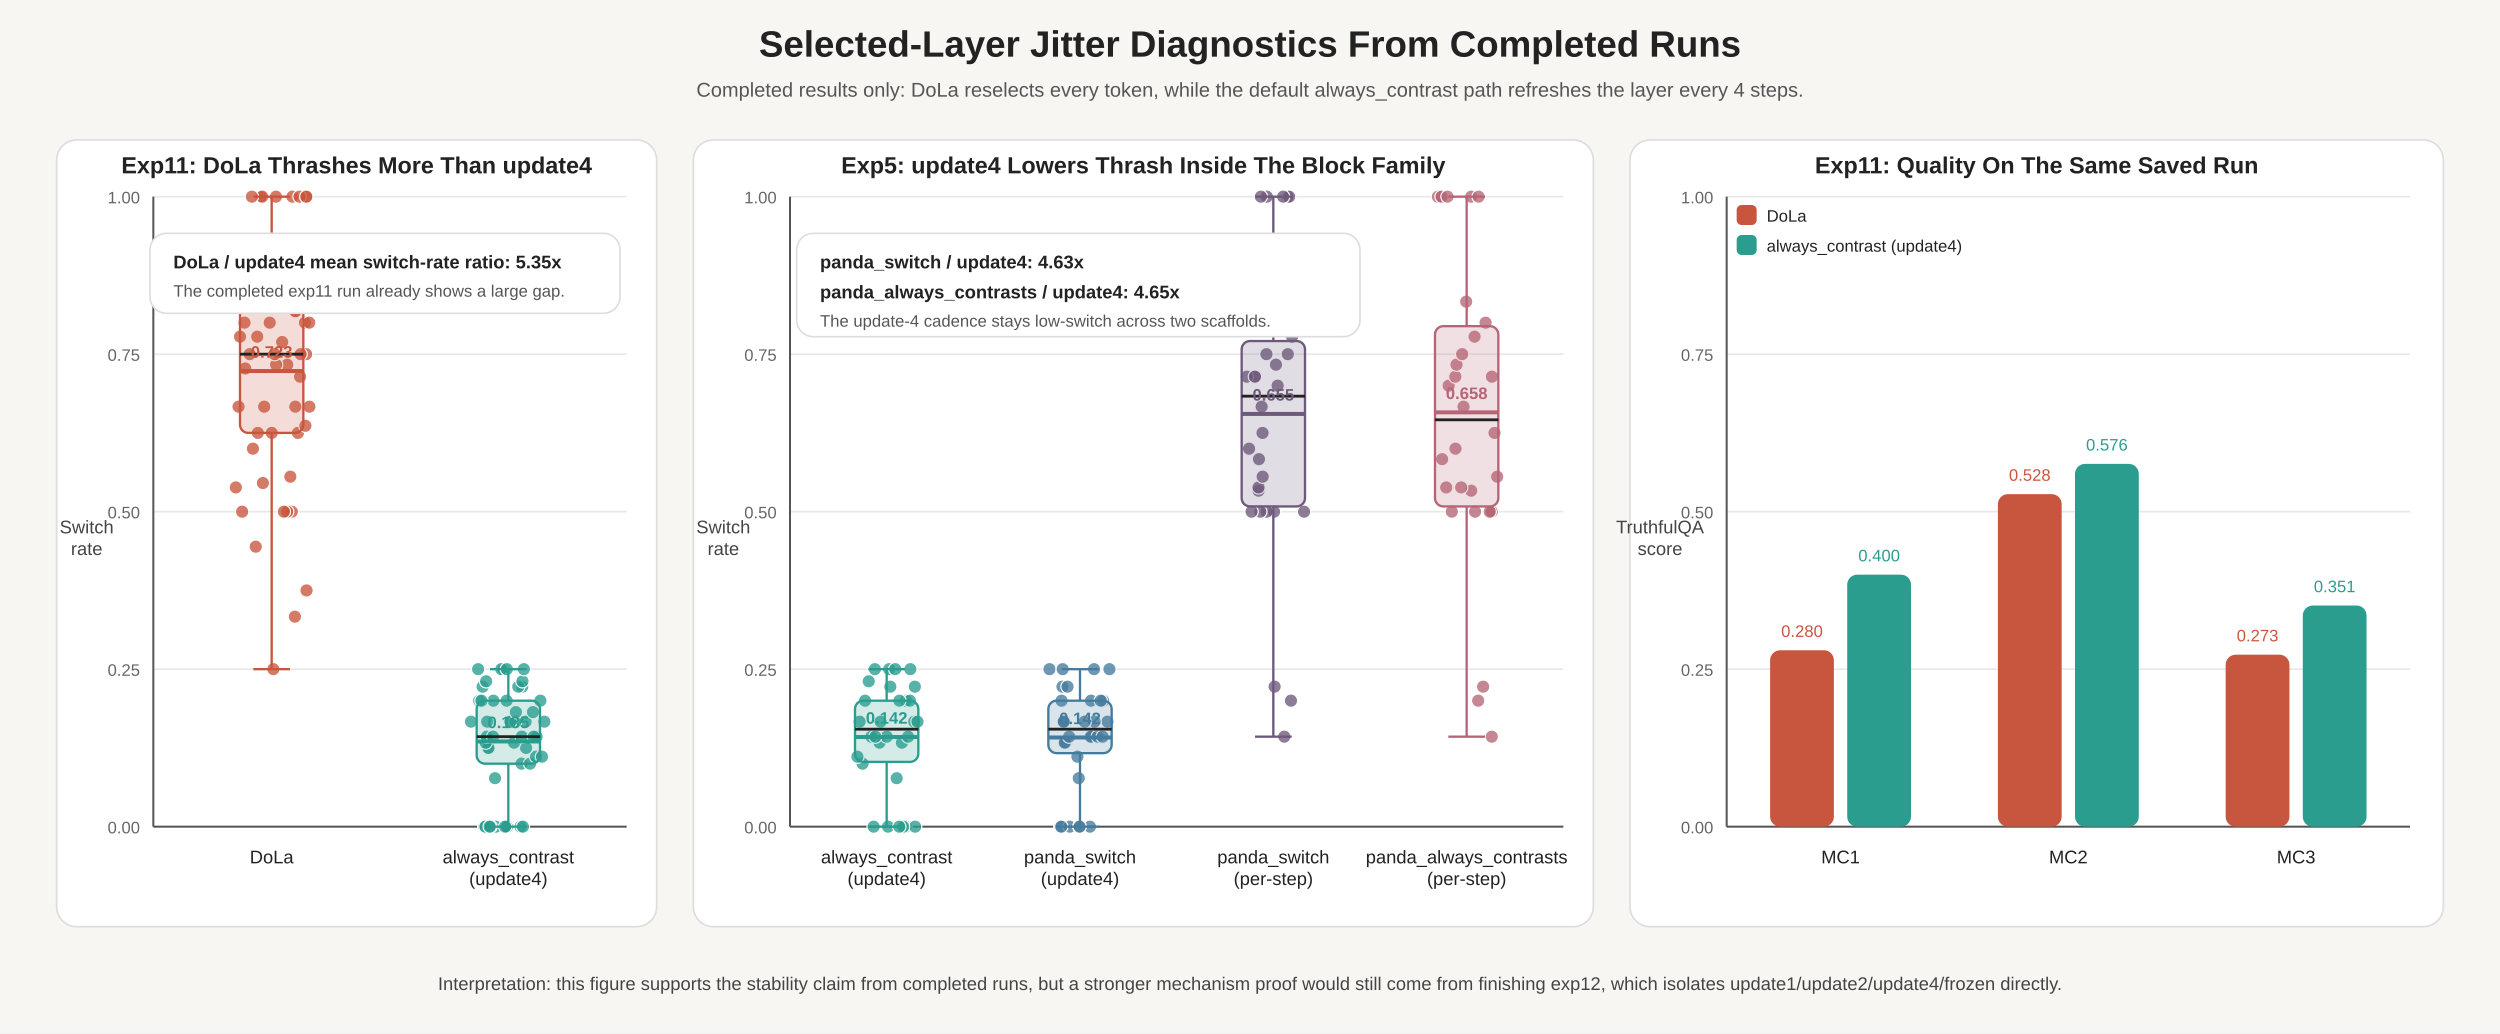
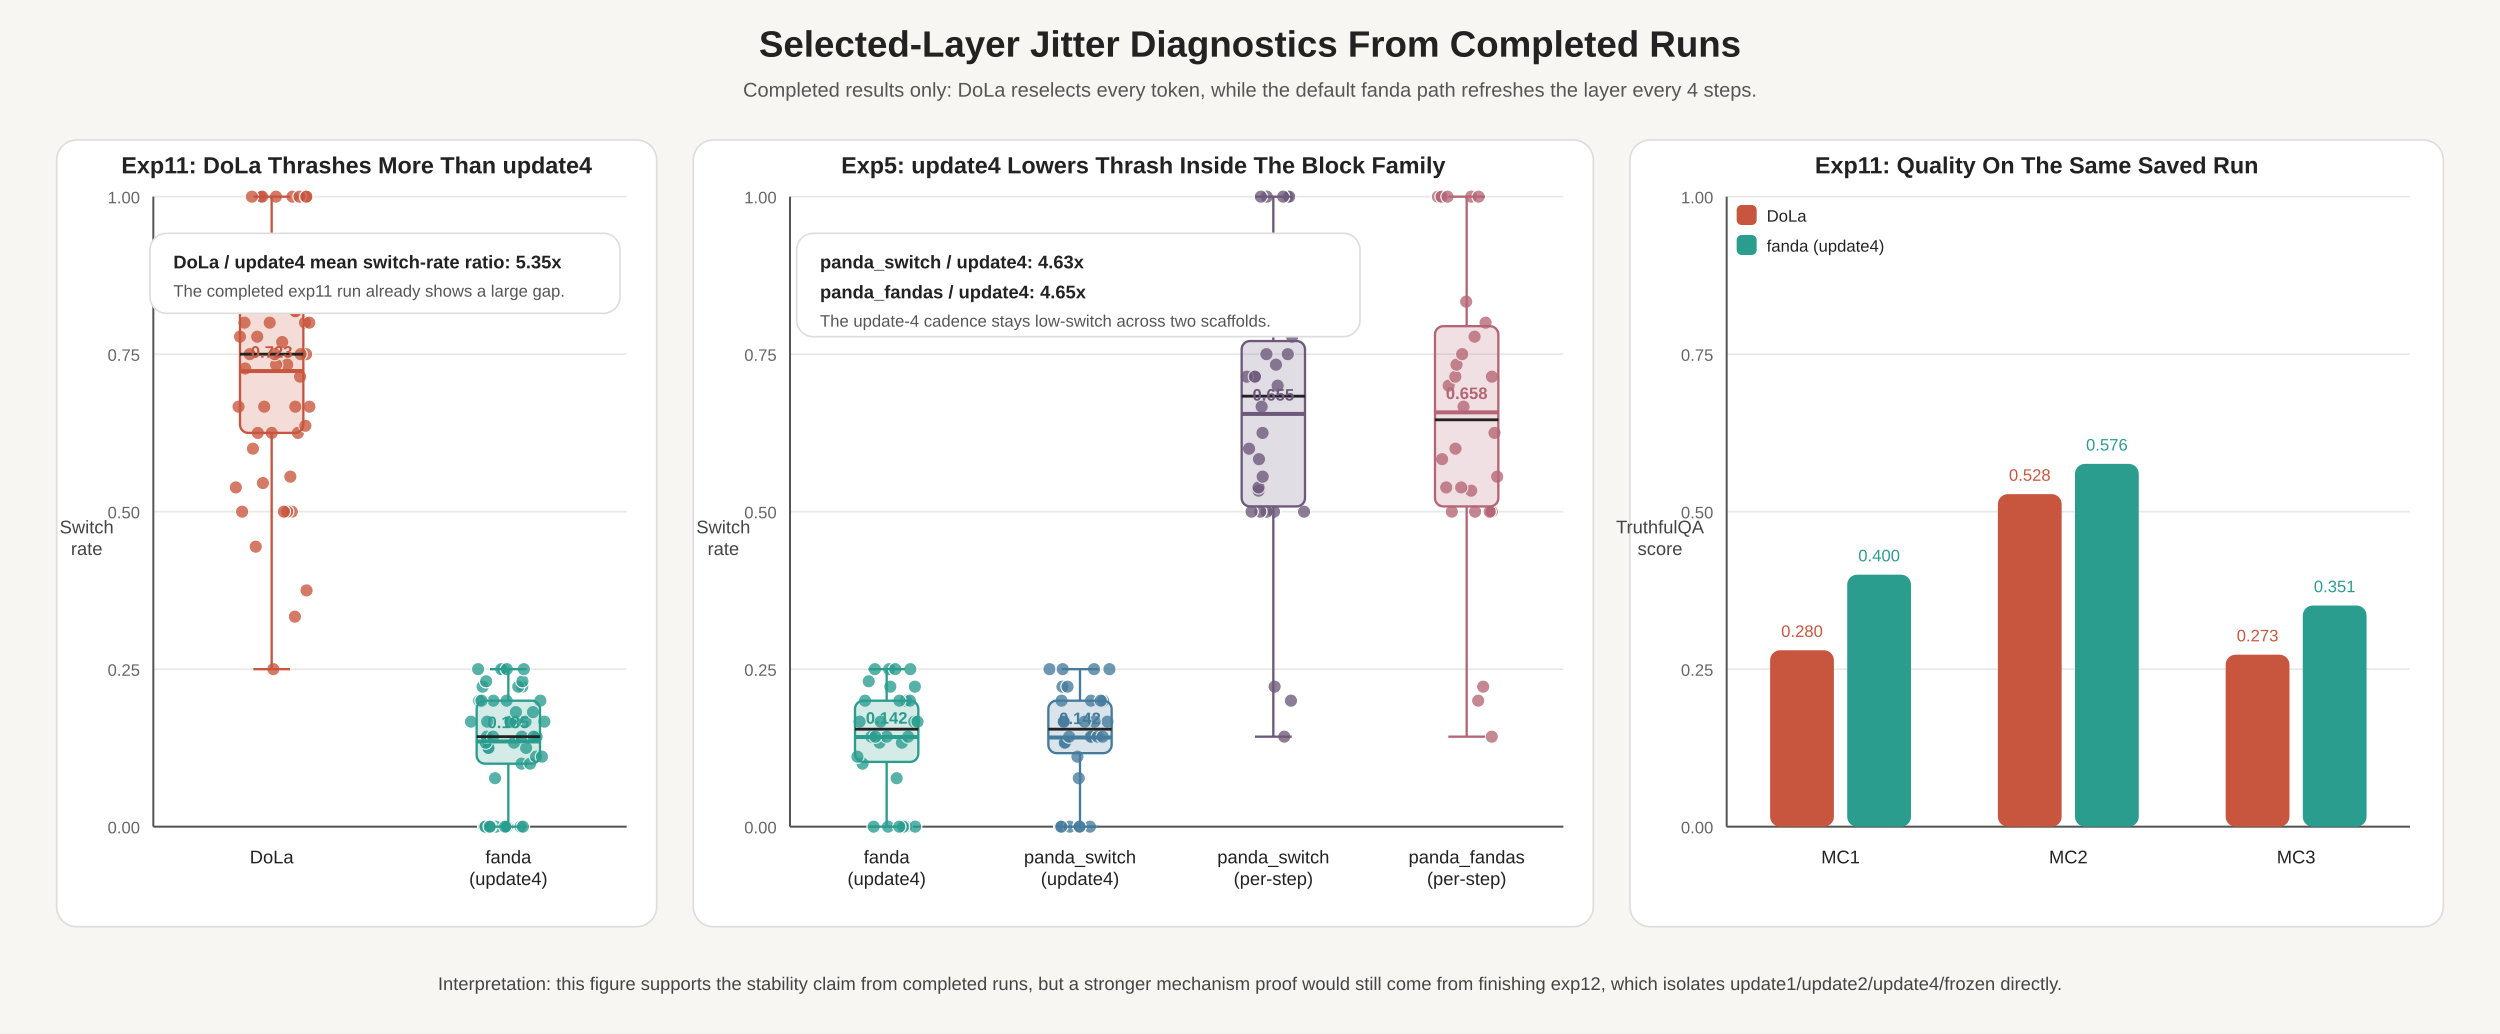
<svg xmlns="http://www.w3.org/2000/svg" width="1500" height="620" viewBox="0 0 1500 620">
  <rect x="0.00" y="0.00" width="1500.00" height="620.00" fill="#f7f6f3" fill-opacity="1.000" stroke="none" stroke-width="1.00" rx="0.00" />
  <text x="750.00" y="34.00" font-size="22" fill="#222222" font-family="Arial, Helvetica, sans-serif" text-anchor="middle" font-weight="bold">Selected-Layer Jitter Diagnostics From Completed Runs</text>
-   <text x="750.00" y="58.00" font-size="12" fill="#555555" font-family="Arial, Helvetica, sans-serif" text-anchor="middle" font-weight="normal">Completed results only: DoLa reselects every token, while the default always_contrast path refreshes the layer every 4 steps.</text>
+   <text x="750.00" y="58.00" font-size="12" fill="#555555" font-family="Arial, Helvetica, sans-serif" text-anchor="middle" font-weight="normal">Completed results only: DoLa reselects every token, while the default fanda path refreshes the layer every 4 steps.</text>
  <rect x="34.00" y="84.00" width="360.00" height="472.00" fill="#ffffff" fill-opacity="1.000" stroke="#dddddd" stroke-width="1.00" rx="12.00" />
  <text x="214.00" y="104.00" font-size="14" fill="#222222" font-family="Arial, Helvetica, sans-serif" text-anchor="middle" font-weight="bold">Exp11: DoLa Thrashes More Than update4</text>
  <line x1="92.00" y1="496.00" x2="376.00" y2="496.00" stroke="#e8e8e8" stroke-width="1.00" />
  <text x="84.00" y="500.00" font-size="10" fill="#666666" font-family="Arial, Helvetica, sans-serif" text-anchor="end" font-weight="normal">0.00</text>
  <line x1="92.00" y1="401.50" x2="376.00" y2="401.50" stroke="#e8e8e8" stroke-width="1.00" />
  <text x="84.00" y="405.50" font-size="10" fill="#666666" font-family="Arial, Helvetica, sans-serif" text-anchor="end" font-weight="normal">0.25</text>
  <line x1="92.00" y1="307.00" x2="376.00" y2="307.00" stroke="#e8e8e8" stroke-width="1.00" />
  <text x="84.00" y="311.00" font-size="10" fill="#666666" font-family="Arial, Helvetica, sans-serif" text-anchor="end" font-weight="normal">0.50</text>
  <line x1="92.00" y1="212.50" x2="376.00" y2="212.50" stroke="#e8e8e8" stroke-width="1.00" />
  <text x="84.00" y="216.50" font-size="10" fill="#666666" font-family="Arial, Helvetica, sans-serif" text-anchor="end" font-weight="normal">0.75</text>
  <line x1="92.00" y1="118.00" x2="376.00" y2="118.00" stroke="#e8e8e8" stroke-width="1.00" />
  <text x="84.00" y="122.00" font-size="10" fill="#666666" font-family="Arial, Helvetica, sans-serif" text-anchor="end" font-weight="normal">1.00</text>
  <line x1="92.00" y1="118.00" x2="92.00" y2="496.00" stroke="#555555" stroke-width="1.20" />
  <line x1="92.00" y1="496.00" x2="376.00" y2="496.00" stroke="#555555" stroke-width="1.20" />
  <text x="52.00" y="320.00" font-size="11" fill="#444444" font-family="Arial, Helvetica, sans-serif" text-anchor="middle" font-weight="normal">Switch</text>
  <text x="52.00" y="333.00" font-size="11" fill="#444444" font-family="Arial, Helvetica, sans-serif" text-anchor="middle" font-weight="normal">rate</text>
  <circle cx="164.00" cy="401.50" r="4.00" fill="#c8553d" fill-opacity="0.780" stroke="white" stroke-width="0.70" />
  <circle cx="176.94" cy="370.00" r="4.00" fill="#c8553d" fill-opacity="0.780" stroke="white" stroke-width="0.70" />
  <circle cx="183.92" cy="354.25" r="4.00" fill="#c8553d" fill-opacity="0.780" stroke="white" stroke-width="0.70" />
  <circle cx="153.44" cy="328.00" r="4.00" fill="#c8553d" fill-opacity="0.780" stroke="white" stroke-width="0.70" />
  <circle cx="175.09" cy="307.00" r="4.00" fill="#c8553d" fill-opacity="0.780" stroke="white" stroke-width="0.70" />
  <circle cx="172.28" cy="307.00" r="4.00" fill="#c8553d" fill-opacity="0.780" stroke="white" stroke-width="0.70" />
  <circle cx="170.33" cy="307.00" r="4.00" fill="#c8553d" fill-opacity="0.780" stroke="white" stroke-width="0.70" />
  <circle cx="145.29" cy="307.00" r="4.00" fill="#c8553d" fill-opacity="0.780" stroke="white" stroke-width="0.70" />
  <circle cx="141.50" cy="292.46" r="4.00" fill="#c8553d" fill-opacity="0.780" stroke="white" stroke-width="0.70" />
  <circle cx="157.74" cy="289.82" r="4.00" fill="#c8553d" fill-opacity="0.780" stroke="white" stroke-width="0.70" />
  <circle cx="174.20" cy="286.00" r="4.00" fill="#c8553d" fill-opacity="0.780" stroke="white" stroke-width="0.70" />
  <circle cx="151.75" cy="269.20" r="4.00" fill="#c8553d" fill-opacity="0.780" stroke="white" stroke-width="0.70" />
  <circle cx="163.07" cy="259.75" r="4.00" fill="#c8553d" fill-opacity="0.780" stroke="white" stroke-width="0.70" />
  <circle cx="154.70" cy="259.75" r="4.00" fill="#c8553d" fill-opacity="0.780" stroke="white" stroke-width="0.70" />
  <circle cx="178.74" cy="259.75" r="4.00" fill="#c8553d" fill-opacity="0.780" stroke="white" stroke-width="0.70" />
  <circle cx="183.23" cy="255.45" r="4.00" fill="#c8553d" fill-opacity="0.780" stroke="white" stroke-width="0.70" />
  <circle cx="158.53" cy="244.00" r="4.00" fill="#c8553d" fill-opacity="0.780" stroke="white" stroke-width="0.70" />
  <circle cx="185.65" cy="244.00" r="4.00" fill="#c8553d" fill-opacity="0.780" stroke="white" stroke-width="0.70" />
  <circle cx="143.11" cy="244.00" r="4.00" fill="#c8553d" fill-opacity="0.780" stroke="white" stroke-width="0.70" />
  <circle cx="177.20" cy="244.00" r="4.00" fill="#c8553d" fill-opacity="0.780" stroke="white" stroke-width="0.70" />
  <circle cx="180.05" cy="226.00" r="4.00" fill="#c8553d" fill-opacity="0.780" stroke="white" stroke-width="0.70" />
  <circle cx="147.14" cy="221.09" r="4.00" fill="#c8553d" fill-opacity="0.780" stroke="white" stroke-width="0.70" />
  <circle cx="172.34" cy="218.80" r="4.00" fill="#c8553d" fill-opacity="0.780" stroke="white" stroke-width="0.70" />
  <circle cx="165.68" cy="218.80" r="4.00" fill="#c8553d" fill-opacity="0.780" stroke="white" stroke-width="0.70" />
  <circle cx="183.68" cy="212.50" r="4.00" fill="#c8553d" fill-opacity="0.780" stroke="white" stroke-width="0.70" />
  <circle cx="149.82" cy="212.50" r="4.00" fill="#c8553d" fill-opacity="0.780" stroke="white" stroke-width="0.70" />
  <circle cx="164.82" cy="212.50" r="4.00" fill="#c8553d" fill-opacity="0.780" stroke="white" stroke-width="0.70" />
  <circle cx="180.38" cy="212.50" r="4.00" fill="#c8553d" fill-opacity="0.780" stroke="white" stroke-width="0.70" />
  <circle cx="169.31" cy="205.23" r="4.00" fill="#c8553d" fill-opacity="0.780" stroke="white" stroke-width="0.70" />
  <circle cx="154.33" cy="202.00" r="4.00" fill="#c8553d" fill-opacity="0.780" stroke="white" stroke-width="0.70" />
  <circle cx="144.00" cy="202.00" r="4.00" fill="#c8553d" fill-opacity="0.780" stroke="white" stroke-width="0.70" />
  <circle cx="182.98" cy="193.60" r="4.00" fill="#c8553d" fill-opacity="0.780" stroke="white" stroke-width="0.70" />
  <circle cx="161.82" cy="193.60" r="4.00" fill="#c8553d" fill-opacity="0.780" stroke="white" stroke-width="0.70" />
  <circle cx="185.55" cy="193.60" r="4.00" fill="#c8553d" fill-opacity="0.780" stroke="white" stroke-width="0.70" />
  <circle cx="146.71" cy="193.60" r="4.00" fill="#c8553d" fill-opacity="0.780" stroke="white" stroke-width="0.70" />
  <circle cx="177.19" cy="186.73" r="4.00" fill="#c8553d" fill-opacity="0.780" stroke="white" stroke-width="0.70" />
  <circle cx="177.24" cy="186.73" r="4.00" fill="#c8553d" fill-opacity="0.780" stroke="white" stroke-width="0.70" />
  <circle cx="182.08" cy="181.00" r="4.00" fill="#c8553d" fill-opacity="0.780" stroke="white" stroke-width="0.70" />
  <circle cx="141.09" cy="181.00" r="4.00" fill="#c8553d" fill-opacity="0.780" stroke="white" stroke-width="0.70" />
  <circle cx="157.19" cy="172.00" r="4.00" fill="#c8553d" fill-opacity="0.780" stroke="white" stroke-width="0.70" />
  <circle cx="142.63" cy="172.00" r="4.00" fill="#c8553d" fill-opacity="0.780" stroke="white" stroke-width="0.70" />
  <circle cx="174.45" cy="160.00" r="4.00" fill="#c8553d" fill-opacity="0.780" stroke="white" stroke-width="0.70" />
  <circle cx="156.39" cy="118.00" r="4.00" fill="#c8553d" fill-opacity="0.780" stroke="white" stroke-width="0.70" />
  <circle cx="183.88" cy="118.00" r="4.00" fill="#c8553d" fill-opacity="0.780" stroke="white" stroke-width="0.70" />
  <circle cx="157.31" cy="118.00" r="4.00" fill="#c8553d" fill-opacity="0.780" stroke="white" stroke-width="0.70" />
  <circle cx="175.47" cy="118.00" r="4.00" fill="#c8553d" fill-opacity="0.780" stroke="white" stroke-width="0.70" />
  <circle cx="179.71" cy="118.00" r="4.00" fill="#c8553d" fill-opacity="0.780" stroke="white" stroke-width="0.70" />
  <circle cx="151.14" cy="118.00" r="4.00" fill="#c8553d" fill-opacity="0.780" stroke="white" stroke-width="0.70" />
  <circle cx="165.58" cy="118.00" r="4.00" fill="#c8553d" fill-opacity="0.780" stroke="white" stroke-width="0.70" />
  <circle cx="183.78" cy="118.00" r="4.00" fill="#c8553d" fill-opacity="0.780" stroke="white" stroke-width="0.70" />
  <line x1="163.00" y1="118.00" x2="163.00" y2="182.43" stroke="#c8553d" stroke-width="1.40" />
  <line x1="163.00" y1="259.75" x2="163.00" y2="401.50" stroke="#c8553d" stroke-width="1.40" />
  <line x1="152.00" y1="118.00" x2="174.00" y2="118.00" stroke="#c8553d" stroke-width="1.40" />
  <line x1="152.00" y1="401.50" x2="174.00" y2="401.50" stroke="#c8553d" stroke-width="1.40" />
  <rect x="144.00" y="182.43" width="38.00" height="77.32" fill="#c8553d" fill-opacity="0.200" stroke="#c8553d" stroke-width="1.40" rx="5.00" />
  <line x1="144.00" y1="212.50" x2="182.00" y2="212.50" stroke="#222222" stroke-width="1.70" />
  <line x1="144.00" y1="222.63" x2="182.00" y2="222.63" stroke="#c8553d" stroke-width="2.40" />
  <text x="163.00" y="214.63" font-size="10" fill="#c8553d" font-family="Arial, Helvetica, sans-serif" text-anchor="middle" font-weight="bold">0.723</text>
  <text x="163.00" y="518.00" font-size="11" fill="#222222" font-family="Arial, Helvetica, sans-serif" text-anchor="middle" font-weight="normal">DoLa</text>
  <circle cx="290.52" cy="496.00" r="4.00" fill="#2a9d8f" fill-opacity="0.780" stroke="white" stroke-width="0.70" />
  <circle cx="312.34" cy="496.00" r="4.00" fill="#2a9d8f" fill-opacity="0.780" stroke="white" stroke-width="0.70" />
  <circle cx="297.48" cy="496.00" r="4.00" fill="#2a9d8f" fill-opacity="0.780" stroke="white" stroke-width="0.70" />
  <circle cx="291.27" cy="496.00" r="4.00" fill="#2a9d8f" fill-opacity="0.780" stroke="white" stroke-width="0.70" />
  <circle cx="304.52" cy="496.00" r="4.00" fill="#2a9d8f" fill-opacity="0.780" stroke="white" stroke-width="0.70" />
  <circle cx="304.73" cy="496.00" r="4.00" fill="#2a9d8f" fill-opacity="0.780" stroke="white" stroke-width="0.70" />
  <circle cx="304.08" cy="496.00" r="4.00" fill="#2a9d8f" fill-opacity="0.780" stroke="white" stroke-width="0.70" />
  <circle cx="303.11" cy="496.00" r="4.00" fill="#2a9d8f" fill-opacity="0.780" stroke="white" stroke-width="0.70" />
  <circle cx="294.30" cy="496.00" r="4.00" fill="#2a9d8f" fill-opacity="0.780" stroke="white" stroke-width="0.70" />
  <circle cx="293.81" cy="496.00" r="4.00" fill="#2a9d8f" fill-opacity="0.780" stroke="white" stroke-width="0.70" />
  <circle cx="313.72" cy="496.00" r="4.00" fill="#2a9d8f" fill-opacity="0.780" stroke="white" stroke-width="0.70" />
  <circle cx="297.02" cy="466.92" r="4.00" fill="#2a9d8f" fill-opacity="0.780" stroke="white" stroke-width="0.70" />
  <circle cx="312.94" cy="458.20" r="4.00" fill="#2a9d8f" fill-opacity="0.780" stroke="white" stroke-width="0.70" />
  <circle cx="318.05" cy="458.20" r="4.00" fill="#2a9d8f" fill-opacity="0.780" stroke="white" stroke-width="0.70" />
  <circle cx="321.63" cy="454.00" r="4.00" fill="#2a9d8f" fill-opacity="0.780" stroke="white" stroke-width="0.70" />
  <circle cx="325.18" cy="454.00" r="4.00" fill="#2a9d8f" fill-opacity="0.780" stroke="white" stroke-width="0.70" />
  <circle cx="292.94" cy="448.75" r="4.00" fill="#2a9d8f" fill-opacity="0.780" stroke="white" stroke-width="0.70" />
  <circle cx="293.07" cy="448.75" r="4.00" fill="#2a9d8f" fill-opacity="0.780" stroke="white" stroke-width="0.70" />
  <circle cx="315.67" cy="448.75" r="4.00" fill="#2a9d8f" fill-opacity="0.780" stroke="white" stroke-width="0.70" />
  <circle cx="308.43" cy="445.60" r="4.00" fill="#2a9d8f" fill-opacity="0.780" stroke="white" stroke-width="0.70" />
  <circle cx="291.45" cy="445.60" r="4.00" fill="#2a9d8f" fill-opacity="0.780" stroke="white" stroke-width="0.70" />
  <circle cx="313.07" cy="442.00" r="4.00" fill="#2a9d8f" fill-opacity="0.780" stroke="white" stroke-width="0.70" />
  <circle cx="321.96" cy="442.00" r="4.00" fill="#2a9d8f" fill-opacity="0.780" stroke="white" stroke-width="0.70" />
  <circle cx="320.26" cy="442.00" r="4.00" fill="#2a9d8f" fill-opacity="0.780" stroke="white" stroke-width="0.70" />
  <circle cx="292.10" cy="442.00" r="4.00" fill="#2a9d8f" fill-opacity="0.780" stroke="white" stroke-width="0.70" />
  <circle cx="295.86" cy="442.00" r="4.00" fill="#2a9d8f" fill-opacity="0.780" stroke="white" stroke-width="0.70" />
  <circle cx="282.58" cy="433.00" r="4.00" fill="#2a9d8f" fill-opacity="0.780" stroke="white" stroke-width="0.70" />
  <circle cx="326.61" cy="433.00" r="4.00" fill="#2a9d8f" fill-opacity="0.780" stroke="white" stroke-width="0.70" />
  <circle cx="292.30" cy="433.00" r="4.00" fill="#2a9d8f" fill-opacity="0.780" stroke="white" stroke-width="0.70" />
  <circle cx="315.32" cy="433.00" r="4.00" fill="#2a9d8f" fill-opacity="0.780" stroke="white" stroke-width="0.70" />
  <circle cx="306.72" cy="433.00" r="4.00" fill="#2a9d8f" fill-opacity="0.780" stroke="white" stroke-width="0.70" />
  <circle cx="309.25" cy="433.00" r="4.00" fill="#2a9d8f" fill-opacity="0.780" stroke="white" stroke-width="0.70" />
  <circle cx="306.21" cy="433.00" r="4.00" fill="#2a9d8f" fill-opacity="0.780" stroke="white" stroke-width="0.70" />
  <circle cx="319.79" cy="427.27" r="4.00" fill="#2a9d8f" fill-opacity="0.780" stroke="white" stroke-width="0.70" />
  <circle cx="309.54" cy="427.27" r="4.00" fill="#2a9d8f" fill-opacity="0.780" stroke="white" stroke-width="0.70" />
  <circle cx="296.06" cy="420.40" r="4.00" fill="#2a9d8f" fill-opacity="0.780" stroke="white" stroke-width="0.70" />
  <circle cx="287.50" cy="420.40" r="4.00" fill="#2a9d8f" fill-opacity="0.780" stroke="white" stroke-width="0.70" />
  <circle cx="303.97" cy="420.40" r="4.00" fill="#2a9d8f" fill-opacity="0.780" stroke="white" stroke-width="0.70" />
  <circle cx="324.22" cy="420.40" r="4.00" fill="#2a9d8f" fill-opacity="0.780" stroke="white" stroke-width="0.70" />
  <circle cx="288.88" cy="420.40" r="4.00" fill="#2a9d8f" fill-opacity="0.780" stroke="white" stroke-width="0.70" />
  <circle cx="313.36" cy="412.00" r="4.00" fill="#2a9d8f" fill-opacity="0.780" stroke="white" stroke-width="0.70" />
  <circle cx="310.96" cy="412.00" r="4.00" fill="#2a9d8f" fill-opacity="0.780" stroke="white" stroke-width="0.70" />
  <circle cx="289.56" cy="412.00" r="4.00" fill="#2a9d8f" fill-opacity="0.780" stroke="white" stroke-width="0.70" />
  <circle cx="291.68" cy="408.77" r="4.00" fill="#2a9d8f" fill-opacity="0.780" stroke="white" stroke-width="0.70" />
  <circle cx="313.46" cy="408.77" r="4.00" fill="#2a9d8f" fill-opacity="0.780" stroke="white" stroke-width="0.70" />
  <circle cx="302.14" cy="401.50" r="4.00" fill="#2a9d8f" fill-opacity="0.780" stroke="white" stroke-width="0.70" />
  <circle cx="300.77" cy="401.50" r="4.00" fill="#2a9d8f" fill-opacity="0.780" stroke="white" stroke-width="0.70" />
  <circle cx="304.11" cy="401.50" r="4.00" fill="#2a9d8f" fill-opacity="0.780" stroke="white" stroke-width="0.70" />
  <circle cx="286.88" cy="401.50" r="4.00" fill="#2a9d8f" fill-opacity="0.780" stroke="white" stroke-width="0.70" />
  <circle cx="314.30" cy="401.50" r="4.00" fill="#2a9d8f" fill-opacity="0.780" stroke="white" stroke-width="0.70" />
  <line x1="305.00" y1="401.50" x2="305.00" y2="420.40" stroke="#2a9d8f" stroke-width="1.40" />
  <line x1="305.00" y1="458.20" x2="305.00" y2="496.00" stroke="#2a9d8f" stroke-width="1.40" />
  <line x1="294.00" y1="401.50" x2="316.00" y2="401.50" stroke="#2a9d8f" stroke-width="1.40" />
  <line x1="294.00" y1="496.00" x2="316.00" y2="496.00" stroke="#2a9d8f" stroke-width="1.40" />
  <rect x="286.00" y="420.40" width="38.00" height="37.80" fill="#2a9d8f" fill-opacity="0.200" stroke="#2a9d8f" stroke-width="1.40" rx="5.00" />
  <line x1="286.00" y1="442.00" x2="324.00" y2="442.00" stroke="#222222" stroke-width="1.70" />
  <line x1="286.00" y1="444.87" x2="324.00" y2="444.87" stroke="#2a9d8f" stroke-width="2.40" />
  <text x="305.00" y="436.87" font-size="10" fill="#2a9d8f" font-family="Arial, Helvetica, sans-serif" text-anchor="middle" font-weight="bold">0.135</text>
-   <text x="305.00" y="518.00" font-size="11" fill="#222222" font-family="Arial, Helvetica, sans-serif" text-anchor="middle" font-weight="normal">always_contrast</text>
+   <text x="305.00" y="518.00" font-size="11" fill="#222222" font-family="Arial, Helvetica, sans-serif" text-anchor="middle" font-weight="normal">fanda</text>
  <text x="305.00" y="531.00" font-size="11" fill="#222222" font-family="Arial, Helvetica, sans-serif" text-anchor="middle" font-weight="normal">(update4)</text>
  <rect x="416.00" y="84.00" width="540.00" height="472.00" fill="#ffffff" fill-opacity="1.000" stroke="#dddddd" stroke-width="1.00" rx="12.00" />
  <text x="686.00" y="104.00" font-size="14" fill="#222222" font-family="Arial, Helvetica, sans-serif" text-anchor="middle" font-weight="bold">Exp5: update4 Lowers Thrash Inside The Block Family</text>
  <line x1="474.00" y1="496.00" x2="938.00" y2="496.00" stroke="#e8e8e8" stroke-width="1.00" />
  <text x="466.00" y="500.00" font-size="10" fill="#666666" font-family="Arial, Helvetica, sans-serif" text-anchor="end" font-weight="normal">0.00</text>
  <line x1="474.00" y1="401.50" x2="938.00" y2="401.50" stroke="#e8e8e8" stroke-width="1.00" />
  <text x="466.00" y="405.50" font-size="10" fill="#666666" font-family="Arial, Helvetica, sans-serif" text-anchor="end" font-weight="normal">0.25</text>
  <line x1="474.00" y1="307.00" x2="938.00" y2="307.00" stroke="#e8e8e8" stroke-width="1.00" />
  <text x="466.00" y="311.00" font-size="10" fill="#666666" font-family="Arial, Helvetica, sans-serif" text-anchor="end" font-weight="normal">0.50</text>
  <line x1="474.00" y1="212.50" x2="938.00" y2="212.50" stroke="#e8e8e8" stroke-width="1.00" />
  <text x="466.00" y="216.50" font-size="10" fill="#666666" font-family="Arial, Helvetica, sans-serif" text-anchor="end" font-weight="normal">0.75</text>
  <line x1="474.00" y1="118.00" x2="938.00" y2="118.00" stroke="#e8e8e8" stroke-width="1.00" />
  <text x="466.00" y="122.00" font-size="10" fill="#666666" font-family="Arial, Helvetica, sans-serif" text-anchor="end" font-weight="normal">1.00</text>
  <line x1="474.00" y1="118.00" x2="474.00" y2="496.00" stroke="#555555" stroke-width="1.20" />
  <line x1="474.00" y1="496.00" x2="938.00" y2="496.00" stroke="#555555" stroke-width="1.20" />
  <text x="434.00" y="320.00" font-size="11" fill="#444444" font-family="Arial, Helvetica, sans-serif" text-anchor="middle" font-weight="normal">Switch</text>
  <text x="434.00" y="333.00" font-size="11" fill="#444444" font-family="Arial, Helvetica, sans-serif" text-anchor="middle" font-weight="normal">rate</text>
  <circle cx="532.82" cy="496.00" r="4.00" fill="#2a9d8f" fill-opacity="0.780" stroke="white" stroke-width="0.70" />
  <circle cx="543.38" cy="496.00" r="4.00" fill="#2a9d8f" fill-opacity="0.780" stroke="white" stroke-width="0.70" />
  <circle cx="549.09" cy="496.00" r="4.00" fill="#2a9d8f" fill-opacity="0.780" stroke="white" stroke-width="0.70" />
  <circle cx="524.19" cy="496.00" r="4.00" fill="#2a9d8f" fill-opacity="0.780" stroke="white" stroke-width="0.70" />
  <circle cx="541.88" cy="496.00" r="4.00" fill="#2a9d8f" fill-opacity="0.780" stroke="white" stroke-width="0.70" />
  <circle cx="539.58" cy="496.00" r="4.00" fill="#2a9d8f" fill-opacity="0.780" stroke="white" stroke-width="0.70" />
  <circle cx="537.99" cy="466.92" r="4.00" fill="#2a9d8f" fill-opacity="0.780" stroke="white" stroke-width="0.70" />
  <circle cx="517.53" cy="458.20" r="4.00" fill="#2a9d8f" fill-opacity="0.780" stroke="white" stroke-width="0.70" />
  <circle cx="514.44" cy="454.00" r="4.00" fill="#2a9d8f" fill-opacity="0.780" stroke="white" stroke-width="0.70" />
  <circle cx="527.70" cy="445.60" r="4.00" fill="#2a9d8f" fill-opacity="0.780" stroke="white" stroke-width="0.70" />
  <circle cx="541.15" cy="445.60" r="4.00" fill="#2a9d8f" fill-opacity="0.780" stroke="white" stroke-width="0.70" />
  <circle cx="522.81" cy="442.00" r="4.00" fill="#2a9d8f" fill-opacity="0.780" stroke="white" stroke-width="0.70" />
  <circle cx="532.06" cy="442.00" r="4.00" fill="#2a9d8f" fill-opacity="0.780" stroke="white" stroke-width="0.70" />
  <circle cx="525.22" cy="442.00" r="4.00" fill="#2a9d8f" fill-opacity="0.780" stroke="white" stroke-width="0.70" />
  <circle cx="544.86" cy="442.00" r="4.00" fill="#2a9d8f" fill-opacity="0.780" stroke="white" stroke-width="0.70" />
  <circle cx="548.53" cy="433.00" r="4.00" fill="#2a9d8f" fill-opacity="0.780" stroke="white" stroke-width="0.70" />
  <circle cx="528.35" cy="433.00" r="4.00" fill="#2a9d8f" fill-opacity="0.780" stroke="white" stroke-width="0.70" />
  <circle cx="550.50" cy="433.00" r="4.00" fill="#2a9d8f" fill-opacity="0.780" stroke="white" stroke-width="0.70" />
  <circle cx="515.75" cy="433.00" r="4.00" fill="#2a9d8f" fill-opacity="0.780" stroke="white" stroke-width="0.70" />
  <circle cx="543.60" cy="420.40" r="4.00" fill="#2a9d8f" fill-opacity="0.780" stroke="white" stroke-width="0.70" />
  <circle cx="545.93" cy="420.40" r="4.00" fill="#2a9d8f" fill-opacity="0.780" stroke="white" stroke-width="0.70" />
  <circle cx="519.04" cy="420.40" r="4.00" fill="#2a9d8f" fill-opacity="0.780" stroke="white" stroke-width="0.70" />
  <circle cx="539.63" cy="420.40" r="4.00" fill="#2a9d8f" fill-opacity="0.780" stroke="white" stroke-width="0.70" />
  <circle cx="534.19" cy="412.00" r="4.00" fill="#2a9d8f" fill-opacity="0.780" stroke="white" stroke-width="0.70" />
  <circle cx="548.90" cy="412.00" r="4.00" fill="#2a9d8f" fill-opacity="0.780" stroke="white" stroke-width="0.70" />
  <circle cx="521.24" cy="408.77" r="4.00" fill="#2a9d8f" fill-opacity="0.780" stroke="white" stroke-width="0.70" />
  <circle cx="533.48" cy="401.50" r="4.00" fill="#2a9d8f" fill-opacity="0.780" stroke="white" stroke-width="0.70" />
  <circle cx="546.20" cy="401.50" r="4.00" fill="#2a9d8f" fill-opacity="0.780" stroke="white" stroke-width="0.70" />
  <circle cx="537.15" cy="401.50" r="4.00" fill="#2a9d8f" fill-opacity="0.780" stroke="white" stroke-width="0.70" />
  <circle cx="524.92" cy="401.50" r="4.00" fill="#2a9d8f" fill-opacity="0.780" stroke="white" stroke-width="0.70" />
  <line x1="532.00" y1="401.50" x2="532.00" y2="420.40" stroke="#2a9d8f" stroke-width="1.40" />
  <line x1="532.00" y1="457.15" x2="532.00" y2="496.00" stroke="#2a9d8f" stroke-width="1.40" />
  <line x1="521.00" y1="401.50" x2="543.00" y2="401.50" stroke="#2a9d8f" stroke-width="1.40" />
  <line x1="521.00" y1="496.00" x2="543.00" y2="496.00" stroke="#2a9d8f" stroke-width="1.40" />
  <rect x="513.00" y="420.40" width="38.00" height="36.75" fill="#2a9d8f" fill-opacity="0.200" stroke="#2a9d8f" stroke-width="1.40" rx="5.00" />
  <line x1="513.00" y1="437.50" x2="551.00" y2="437.50" stroke="#222222" stroke-width="1.70" />
  <line x1="513.00" y1="442.22" x2="551.00" y2="442.22" stroke="#2a9d8f" stroke-width="2.40" />
  <text x="532.00" y="434.22" font-size="10" fill="#2a9d8f" font-family="Arial, Helvetica, sans-serif" text-anchor="middle" font-weight="bold">0.142</text>
-   <text x="532.00" y="518.00" font-size="11" fill="#222222" font-family="Arial, Helvetica, sans-serif" text-anchor="middle" font-weight="normal">always_contrast</text>
+   <text x="532.00" y="518.00" font-size="11" fill="#222222" font-family="Arial, Helvetica, sans-serif" text-anchor="middle" font-weight="normal">fanda</text>
  <text x="532.00" y="531.00" font-size="11" fill="#222222" font-family="Arial, Helvetica, sans-serif" text-anchor="middle" font-weight="normal">(update4)</text>
  <circle cx="636.17" cy="496.00" r="4.00" fill="#457b9d" fill-opacity="0.780" stroke="white" stroke-width="0.70" />
  <circle cx="653.99" cy="496.00" r="4.00" fill="#457b9d" fill-opacity="0.780" stroke="white" stroke-width="0.70" />
  <circle cx="641.86" cy="496.00" r="4.00" fill="#457b9d" fill-opacity="0.780" stroke="white" stroke-width="0.70" />
  <circle cx="636.79" cy="496.00" r="4.00" fill="#457b9d" fill-opacity="0.780" stroke="white" stroke-width="0.70" />
  <circle cx="647.61" cy="496.00" r="4.00" fill="#457b9d" fill-opacity="0.780" stroke="white" stroke-width="0.70" />
  <circle cx="647.78" cy="496.00" r="4.00" fill="#457b9d" fill-opacity="0.780" stroke="white" stroke-width="0.70" />
  <circle cx="647.25" cy="466.92" r="4.00" fill="#457b9d" fill-opacity="0.780" stroke="white" stroke-width="0.70" />
  <circle cx="646.45" cy="454.00" r="4.00" fill="#457b9d" fill-opacity="0.780" stroke="white" stroke-width="0.70" />
  <circle cx="639.26" cy="445.60" r="4.00" fill="#457b9d" fill-opacity="0.780" stroke="white" stroke-width="0.70" />
  <circle cx="638.86" cy="445.60" r="4.00" fill="#457b9d" fill-opacity="0.780" stroke="white" stroke-width="0.70" />
  <circle cx="655.12" cy="442.00" r="4.00" fill="#457b9d" fill-opacity="0.780" stroke="white" stroke-width="0.70" />
  <circle cx="641.48" cy="442.00" r="4.00" fill="#457b9d" fill-opacity="0.780" stroke="white" stroke-width="0.70" />
  <circle cx="654.49" cy="442.00" r="4.00" fill="#457b9d" fill-opacity="0.780" stroke="white" stroke-width="0.70" />
  <circle cx="658.66" cy="442.00" r="4.00" fill="#457b9d" fill-opacity="0.780" stroke="white" stroke-width="0.70" />
  <circle cx="661.58" cy="442.00" r="4.00" fill="#457b9d" fill-opacity="0.780" stroke="white" stroke-width="0.70" />
  <circle cx="664.48" cy="433.00" r="4.00" fill="#457b9d" fill-opacity="0.780" stroke="white" stroke-width="0.70" />
  <circle cx="638.15" cy="433.00" r="4.00" fill="#457b9d" fill-opacity="0.780" stroke="white" stroke-width="0.70" />
  <circle cx="638.25" cy="433.00" r="4.00" fill="#457b9d" fill-opacity="0.780" stroke="white" stroke-width="0.70" />
  <circle cx="656.72" cy="433.00" r="4.00" fill="#457b9d" fill-opacity="0.780" stroke="white" stroke-width="0.70" />
  <circle cx="650.80" cy="433.00" r="4.00" fill="#457b9d" fill-opacity="0.780" stroke="white" stroke-width="0.70" />
  <circle cx="636.93" cy="420.40" r="4.00" fill="#457b9d" fill-opacity="0.780" stroke="white" stroke-width="0.70" />
  <circle cx="654.59" cy="420.40" r="4.00" fill="#457b9d" fill-opacity="0.780" stroke="white" stroke-width="0.70" />
  <circle cx="661.86" cy="420.40" r="4.00" fill="#457b9d" fill-opacity="0.780" stroke="white" stroke-width="0.70" />
  <circle cx="660.46" cy="420.40" r="4.00" fill="#457b9d" fill-opacity="0.780" stroke="white" stroke-width="0.70" />
  <circle cx="637.46" cy="412.00" r="4.00" fill="#457b9d" fill-opacity="0.780" stroke="white" stroke-width="0.70" />
  <circle cx="640.54" cy="412.00" r="4.00" fill="#457b9d" fill-opacity="0.780" stroke="white" stroke-width="0.70" />
  <circle cx="629.69" cy="401.50" r="4.00" fill="#457b9d" fill-opacity="0.780" stroke="white" stroke-width="0.70" />
  <circle cx="665.66" cy="401.50" r="4.00" fill="#457b9d" fill-opacity="0.780" stroke="white" stroke-width="0.70" />
  <circle cx="637.62" cy="401.50" r="4.00" fill="#457b9d" fill-opacity="0.780" stroke="white" stroke-width="0.70" />
  <circle cx="656.43" cy="401.50" r="4.00" fill="#457b9d" fill-opacity="0.780" stroke="white" stroke-width="0.70" />
  <line x1="648.00" y1="401.50" x2="648.00" y2="420.40" stroke="#457b9d" stroke-width="1.40" />
  <line x1="648.00" y1="451.90" x2="648.00" y2="496.00" stroke="#457b9d" stroke-width="1.40" />
  <line x1="637.00" y1="401.50" x2="659.00" y2="401.50" stroke="#457b9d" stroke-width="1.40" />
  <line x1="637.00" y1="496.00" x2="659.00" y2="496.00" stroke="#457b9d" stroke-width="1.40" />
  <rect x="629.00" y="420.40" width="38.00" height="31.50" fill="#457b9d" fill-opacity="0.200" stroke="#457b9d" stroke-width="1.40" rx="5.00" />
  <line x1="629.00" y1="437.50" x2="667.00" y2="437.50" stroke="#222222" stroke-width="1.70" />
  <line x1="629.00" y1="442.49" x2="667.00" y2="442.49" stroke="#457b9d" stroke-width="2.40" />
  <text x="648.00" y="434.49" font-size="10" fill="#457b9d" font-family="Arial, Helvetica, sans-serif" text-anchor="middle" font-weight="bold">0.142</text>
  <text x="648.00" y="518.00" font-size="11" fill="#222222" font-family="Arial, Helvetica, sans-serif" text-anchor="middle" font-weight="normal">panda_switch</text>
  <text x="648.00" y="531.00" font-size="11" fill="#222222" font-family="Arial, Helvetica, sans-serif" text-anchor="middle" font-weight="normal">(update4)</text>
  <circle cx="770.57" cy="442.00" r="4.00" fill="#6d597a" fill-opacity="0.780" stroke="white" stroke-width="0.70" />
  <circle cx="774.58" cy="420.40" r="4.00" fill="#6d597a" fill-opacity="0.780" stroke="white" stroke-width="0.70" />
  <circle cx="764.76" cy="412.00" r="4.00" fill="#6d597a" fill-opacity="0.780" stroke="white" stroke-width="0.70" />
  <circle cx="764.43" cy="307.00" r="4.00" fill="#6d597a" fill-opacity="0.780" stroke="white" stroke-width="0.70" />
  <circle cx="760.05" cy="307.00" r="4.00" fill="#6d597a" fill-opacity="0.780" stroke="white" stroke-width="0.70" />
  <circle cx="782.44" cy="307.00" r="4.00" fill="#6d597a" fill-opacity="0.780" stroke="white" stroke-width="0.70" />
  <circle cx="756.18" cy="307.00" r="4.00" fill="#6d597a" fill-opacity="0.780" stroke="white" stroke-width="0.70" />
  <circle cx="750.94" cy="307.00" r="4.00" fill="#6d597a" fill-opacity="0.780" stroke="white" stroke-width="0.70" />
  <circle cx="755.13" cy="294.40" r="4.00" fill="#6d597a" fill-opacity="0.780" stroke="white" stroke-width="0.70" />
  <circle cx="755.11" cy="292.46" r="4.00" fill="#6d597a" fill-opacity="0.780" stroke="white" stroke-width="0.70" />
  <circle cx="757.59" cy="286.00" r="4.00" fill="#6d597a" fill-opacity="0.780" stroke="white" stroke-width="0.70" />
  <circle cx="755.38" cy="275.50" r="4.00" fill="#6d597a" fill-opacity="0.780" stroke="white" stroke-width="0.70" />
  <circle cx="749.44" cy="269.20" r="4.00" fill="#6d597a" fill-opacity="0.780" stroke="white" stroke-width="0.70" />
  <circle cx="757.52" cy="259.75" r="4.00" fill="#6d597a" fill-opacity="0.780" stroke="white" stroke-width="0.70" />
  <circle cx="756.99" cy="244.00" r="4.00" fill="#6d597a" fill-opacity="0.780" stroke="white" stroke-width="0.70" />
  <circle cx="766.57" cy="231.40" r="4.00" fill="#6d597a" fill-opacity="0.780" stroke="white" stroke-width="0.70" />
  <circle cx="752.92" cy="226.00" r="4.00" fill="#6d597a" fill-opacity="0.780" stroke="white" stroke-width="0.70" />
  <circle cx="748.07" cy="226.00" r="4.00" fill="#6d597a" fill-opacity="0.780" stroke="white" stroke-width="0.70" />
  <circle cx="752.96" cy="226.00" r="4.00" fill="#6d597a" fill-opacity="0.780" stroke="white" stroke-width="0.70" />
  <circle cx="765.58" cy="218.80" r="4.00" fill="#6d597a" fill-opacity="0.780" stroke="white" stroke-width="0.70" />
  <circle cx="759.86" cy="212.50" r="4.00" fill="#6d597a" fill-opacity="0.780" stroke="white" stroke-width="0.70" />
  <circle cx="772.67" cy="212.50" r="4.00" fill="#6d597a" fill-opacity="0.780" stroke="white" stroke-width="0.70" />
  <circle cx="775.25" cy="202.00" r="4.00" fill="#6d597a" fill-opacity="0.780" stroke="white" stroke-width="0.70" />
  <circle cx="760.82" cy="193.60" r="4.00" fill="#6d597a" fill-opacity="0.780" stroke="white" stroke-width="0.70" />
  <circle cx="749.13" cy="181.00" r="4.00" fill="#6d597a" fill-opacity="0.780" stroke="white" stroke-width="0.70" />
  <circle cx="772.46" cy="118.00" r="4.00" fill="#6d597a" fill-opacity="0.780" stroke="white" stroke-width="0.70" />
  <circle cx="773.49" cy="118.00" r="4.00" fill="#6d597a" fill-opacity="0.780" stroke="white" stroke-width="0.70" />
  <circle cx="760.14" cy="118.00" r="4.00" fill="#6d597a" fill-opacity="0.780" stroke="white" stroke-width="0.70" />
  <circle cx="769.88" cy="118.00" r="4.00" fill="#6d597a" fill-opacity="0.780" stroke="white" stroke-width="0.70" />
  <circle cx="756.54" cy="118.00" r="4.00" fill="#6d597a" fill-opacity="0.780" stroke="white" stroke-width="0.70" />
  <line x1="764.00" y1="118.00" x2="764.00" y2="204.62" stroke="#6d597a" stroke-width="1.40" />
  <line x1="764.00" y1="303.85" x2="764.00" y2="442.00" stroke="#6d597a" stroke-width="1.40" />
  <line x1="753.00" y1="118.00" x2="775.00" y2="118.00" stroke="#6d597a" stroke-width="1.40" />
  <line x1="753.00" y1="442.00" x2="775.00" y2="442.00" stroke="#6d597a" stroke-width="1.40" />
  <rect x="745.00" y="204.62" width="38.00" height="99.23" fill="#6d597a" fill-opacity="0.200" stroke="#6d597a" stroke-width="1.40" rx="5.00" />
  <line x1="745.00" y1="237.70" x2="783.00" y2="237.70" stroke="#222222" stroke-width="1.70" />
  <line x1="745.00" y1="248.35" x2="783.00" y2="248.35" stroke="#6d597a" stroke-width="2.40" />
  <text x="764.00" y="240.35" font-size="10" fill="#6d597a" font-family="Arial, Helvetica, sans-serif" text-anchor="middle" font-weight="bold">0.655</text>
  <text x="764.00" y="518.00" font-size="11" fill="#222222" font-family="Arial, Helvetica, sans-serif" text-anchor="middle" font-weight="normal">panda_switch</text>
  <text x="764.00" y="531.00" font-size="11" fill="#222222" font-family="Arial, Helvetica, sans-serif" text-anchor="middle" font-weight="normal">(per-step)</text>
  <circle cx="895.06" cy="442.00" r="4.00" fill="#b56576" fill-opacity="0.780" stroke="white" stroke-width="0.70" />
  <circle cx="886.91" cy="420.40" r="4.00" fill="#b56576" fill-opacity="0.780" stroke="white" stroke-width="0.70" />
  <circle cx="889.89" cy="412.00" r="4.00" fill="#b56576" fill-opacity="0.780" stroke="white" stroke-width="0.70" />
  <circle cx="895.02" cy="307.00" r="4.00" fill="#b56576" fill-opacity="0.780" stroke="white" stroke-width="0.70" />
  <circle cx="871.08" cy="307.00" r="4.00" fill="#b56576" fill-opacity="0.780" stroke="white" stroke-width="0.70" />
  <circle cx="885.04" cy="307.00" r="4.00" fill="#b56576" fill-opacity="0.780" stroke="white" stroke-width="0.70" />
  <circle cx="895.03" cy="307.00" r="4.00" fill="#b56576" fill-opacity="0.780" stroke="white" stroke-width="0.70" />
  <circle cx="893.81" cy="307.00" r="4.00" fill="#b56576" fill-opacity="0.780" stroke="white" stroke-width="0.70" />
  <circle cx="882.71" cy="294.40" r="4.00" fill="#b56576" fill-opacity="0.780" stroke="white" stroke-width="0.70" />
  <circle cx="867.73" cy="292.46" r="4.00" fill="#b56576" fill-opacity="0.780" stroke="white" stroke-width="0.70" />
  <circle cx="876.72" cy="292.46" r="4.00" fill="#b56576" fill-opacity="0.780" stroke="white" stroke-width="0.70" />
  <circle cx="898.33" cy="286.00" r="4.00" fill="#b56576" fill-opacity="0.780" stroke="white" stroke-width="0.70" />
  <circle cx="865.27" cy="275.50" r="4.00" fill="#b56576" fill-opacity="0.780" stroke="white" stroke-width="0.70" />
  <circle cx="873.29" cy="269.20" r="4.00" fill="#b56576" fill-opacity="0.780" stroke="white" stroke-width="0.70" />
  <circle cx="896.71" cy="259.75" r="4.00" fill="#b56576" fill-opacity="0.780" stroke="white" stroke-width="0.70" />
  <circle cx="878.12" cy="244.00" r="4.00" fill="#b56576" fill-opacity="0.780" stroke="white" stroke-width="0.70" />
  <circle cx="869.19" cy="231.40" r="4.00" fill="#b56576" fill-opacity="0.780" stroke="white" stroke-width="0.70" />
  <circle cx="873.20" cy="226.00" r="4.00" fill="#b56576" fill-opacity="0.780" stroke="white" stroke-width="0.70" />
  <circle cx="895.17" cy="226.00" r="4.00" fill="#b56576" fill-opacity="0.780" stroke="white" stroke-width="0.70" />
  <circle cx="873.90" cy="218.80" r="4.00" fill="#b56576" fill-opacity="0.780" stroke="white" stroke-width="0.70" />
  <circle cx="877.30" cy="212.50" r="4.00" fill="#b56576" fill-opacity="0.780" stroke="white" stroke-width="0.70" />
  <circle cx="884.74" cy="202.00" r="4.00" fill="#b56576" fill-opacity="0.780" stroke="white" stroke-width="0.70" />
  <circle cx="891.34" cy="193.60" r="4.00" fill="#b56576" fill-opacity="0.780" stroke="white" stroke-width="0.70" />
  <circle cx="879.71" cy="181.00" r="4.00" fill="#b56576" fill-opacity="0.780" stroke="white" stroke-width="0.70" />
  <circle cx="864.46" cy="118.00" r="4.00" fill="#b56576" fill-opacity="0.780" stroke="white" stroke-width="0.70" />
  <circle cx="882.72" cy="118.00" r="4.00" fill="#b56576" fill-opacity="0.780" stroke="white" stroke-width="0.70" />
  <circle cx="862.74" cy="118.00" r="4.00" fill="#b56576" fill-opacity="0.780" stroke="white" stroke-width="0.70" />
  <circle cx="864.95" cy="118.00" r="4.00" fill="#b56576" fill-opacity="0.780" stroke="white" stroke-width="0.70" />
  <circle cx="868.51" cy="118.00" r="4.00" fill="#b56576" fill-opacity="0.780" stroke="white" stroke-width="0.70" />
  <circle cx="887.18" cy="118.00" r="4.00" fill="#b56576" fill-opacity="0.780" stroke="white" stroke-width="0.70" />
  <line x1="880.00" y1="118.00" x2="880.00" y2="195.70" stroke="#b56576" stroke-width="1.40" />
  <line x1="880.00" y1="303.85" x2="880.00" y2="442.00" stroke="#b56576" stroke-width="1.40" />
  <line x1="869.00" y1="118.00" x2="891.00" y2="118.00" stroke="#b56576" stroke-width="1.40" />
  <line x1="869.00" y1="442.00" x2="891.00" y2="442.00" stroke="#b56576" stroke-width="1.40" />
  <rect x="861.00" y="195.70" width="38.00" height="108.15" fill="#b56576" fill-opacity="0.200" stroke="#b56576" stroke-width="1.40" rx="5.00" />
  <line x1="861.00" y1="251.88" x2="899.00" y2="251.88" stroke="#222222" stroke-width="1.70" />
  <line x1="861.00" y1="247.42" x2="899.00" y2="247.42" stroke="#b56576" stroke-width="2.40" />
  <text x="880.00" y="239.42" font-size="10" fill="#b56576" font-family="Arial, Helvetica, sans-serif" text-anchor="middle" font-weight="bold">0.658</text>
-   <text x="880.00" y="518.00" font-size="11" fill="#222222" font-family="Arial, Helvetica, sans-serif" text-anchor="middle" font-weight="normal">panda_always_contrasts</text>
+   <text x="880.00" y="518.00" font-size="11" fill="#222222" font-family="Arial, Helvetica, sans-serif" text-anchor="middle" font-weight="normal">panda_fandas</text>
  <text x="880.00" y="531.00" font-size="11" fill="#222222" font-family="Arial, Helvetica, sans-serif" text-anchor="middle" font-weight="normal">(per-step)</text>
  <rect x="978.00" y="84.00" width="488.00" height="472.00" fill="#ffffff" fill-opacity="1.000" stroke="#dddddd" stroke-width="1.00" rx="12.00" />
  <text x="1222.00" y="104.00" font-size="14" fill="#222222" font-family="Arial, Helvetica, sans-serif" text-anchor="middle" font-weight="bold">Exp11: Quality On The Same Saved Run</text>
  <line x1="1036.00" y1="496.00" x2="1446.00" y2="496.00" stroke="#e8e8e8" stroke-width="1.00" />
  <text x="1028.00" y="500.00" font-size="10" fill="#666666" font-family="Arial, Helvetica, sans-serif" text-anchor="end" font-weight="normal">0.00</text>
  <line x1="1036.00" y1="401.50" x2="1446.00" y2="401.50" stroke="#e8e8e8" stroke-width="1.00" />
  <text x="1028.00" y="405.50" font-size="10" fill="#666666" font-family="Arial, Helvetica, sans-serif" text-anchor="end" font-weight="normal">0.25</text>
  <line x1="1036.00" y1="307.00" x2="1446.00" y2="307.00" stroke="#e8e8e8" stroke-width="1.00" />
  <text x="1028.00" y="311.00" font-size="10" fill="#666666" font-family="Arial, Helvetica, sans-serif" text-anchor="end" font-weight="normal">0.50</text>
  <line x1="1036.00" y1="212.50" x2="1446.00" y2="212.50" stroke="#e8e8e8" stroke-width="1.00" />
  <text x="1028.00" y="216.50" font-size="10" fill="#666666" font-family="Arial, Helvetica, sans-serif" text-anchor="end" font-weight="normal">0.75</text>
  <line x1="1036.00" y1="118.00" x2="1446.00" y2="118.00" stroke="#e8e8e8" stroke-width="1.00" />
  <text x="1028.00" y="122.00" font-size="10" fill="#666666" font-family="Arial, Helvetica, sans-serif" text-anchor="end" font-weight="normal">1.00</text>
  <line x1="1036.00" y1="118.00" x2="1036.00" y2="496.00" stroke="#555555" stroke-width="1.20" />
  <line x1="1036.00" y1="496.00" x2="1446.00" y2="496.00" stroke="#555555" stroke-width="1.20" />
  <text x="996.00" y="320.00" font-size="11" fill="#444444" font-family="Arial, Helvetica, sans-serif" text-anchor="middle" font-weight="normal">TruthfulQA</text>
  <text x="996.00" y="333.00" font-size="11" fill="#444444" font-family="Arial, Helvetica, sans-serif" text-anchor="middle" font-weight="normal">score</text>
  <rect x="1062.07" y="390.16" width="38.27" height="105.84" fill="#c8553d" fill-opacity="1.000" stroke="none" stroke-width="1.00" rx="6.00" />
  <text x="1081.20" y="382.16" font-size="10" fill="#c8553d" font-family="Arial, Helvetica, sans-serif" text-anchor="middle" font-weight="normal">0.280</text>
  <rect x="1108.33" y="344.80" width="38.27" height="151.20" fill="#2a9d8f" fill-opacity="1.000" stroke="none" stroke-width="1.00" rx="6.00" />
  <text x="1127.47" y="336.80" font-size="10" fill="#2a9d8f" font-family="Arial, Helvetica, sans-serif" text-anchor="middle" font-weight="normal">0.400</text>
  <text x="1104.33" y="518.00" font-size="11" fill="#222222" font-family="Arial, Helvetica, sans-serif" text-anchor="middle" font-weight="normal">MC1</text>
  <rect x="1198.73" y="296.48" width="38.27" height="199.52" fill="#c8553d" fill-opacity="1.000" stroke="none" stroke-width="1.00" rx="6.00" />
  <text x="1217.87" y="288.48" font-size="10" fill="#c8553d" font-family="Arial, Helvetica, sans-serif" text-anchor="middle" font-weight="normal">0.528</text>
  <rect x="1245.00" y="278.33" width="38.27" height="217.67" fill="#2a9d8f" fill-opacity="1.000" stroke="none" stroke-width="1.00" rx="6.00" />
  <text x="1264.13" y="270.33" font-size="10" fill="#2a9d8f" font-family="Arial, Helvetica, sans-serif" text-anchor="middle" font-weight="normal">0.576</text>
  <text x="1241.00" y="518.00" font-size="11" fill="#222222" font-family="Arial, Helvetica, sans-serif" text-anchor="middle" font-weight="normal">MC2</text>
  <rect x="1335.40" y="392.81" width="38.27" height="103.19" fill="#c8553d" fill-opacity="1.000" stroke="none" stroke-width="1.00" rx="6.00" />
  <text x="1354.53" y="384.81" font-size="10" fill="#c8553d" font-family="Arial, Helvetica, sans-serif" text-anchor="middle" font-weight="normal">0.273</text>
  <rect x="1381.67" y="363.32" width="38.27" height="132.68" fill="#2a9d8f" fill-opacity="1.000" stroke="none" stroke-width="1.00" rx="6.00" />
  <text x="1400.80" y="355.32" font-size="10" fill="#2a9d8f" font-family="Arial, Helvetica, sans-serif" text-anchor="middle" font-weight="normal">0.351</text>
  <text x="1377.67" y="518.00" font-size="11" fill="#222222" font-family="Arial, Helvetica, sans-serif" text-anchor="middle" font-weight="normal">MC3</text>
  <rect x="1042.00" y="123.00" width="12.00" height="12.00" fill="#c8553d" fill-opacity="1.000" stroke="none" stroke-width="1.00" rx="3.00" />
  <text x="1060.00" y="133.00" font-size="10" fill="#222222" font-family="Arial, Helvetica, sans-serif" text-anchor="start" font-weight="normal">DoLa</text>
  <rect x="1042.00" y="141.00" width="12.00" height="12.00" fill="#2a9d8f" fill-opacity="1.000" stroke="none" stroke-width="1.00" rx="3.00" />
-   <text x="1060.00" y="151.00" font-size="10" fill="#222222" font-family="Arial, Helvetica, sans-serif" text-anchor="start" font-weight="normal">always_contrast (update4)</text>
+   <text x="1060.00" y="151.00" font-size="10" fill="#222222" font-family="Arial, Helvetica, sans-serif" text-anchor="start" font-weight="normal">fanda (update4)</text>
  <rect x="90.00" y="140.00" width="282.00" height="48.00" fill="#ffffff" fill-opacity="1.000" stroke="#dddddd" stroke-width="1.00" rx="10.00" />
  <text x="104.00" y="161.00" font-size="11" fill="#222222" font-family="Arial, Helvetica, sans-serif" text-anchor="start" font-weight="bold">DoLa / update4 mean switch-rate ratio: 5.35x</text>
  <text x="104.00" y="178.00" font-size="10" fill="#555555" font-family="Arial, Helvetica, sans-serif" text-anchor="start" font-weight="normal">The completed exp11 run already shows a large gap.</text>
  <rect x="478.00" y="140.00" width="338.00" height="62.00" fill="#ffffff" fill-opacity="1.000" stroke="#dddddd" stroke-width="1.00" rx="10.00" />
  <text x="492.00" y="161.00" font-size="11" fill="#222222" font-family="Arial, Helvetica, sans-serif" text-anchor="start" font-weight="bold">panda_switch / update4: 4.63x</text>
-   <text x="492.00" y="179.00" font-size="11" fill="#222222" font-family="Arial, Helvetica, sans-serif" text-anchor="start" font-weight="bold">panda_always_contrasts / update4: 4.65x</text>
+   <text x="492.00" y="179.00" font-size="11" fill="#222222" font-family="Arial, Helvetica, sans-serif" text-anchor="start" font-weight="bold">panda_fandas / update4: 4.65x</text>
  <text x="492.00" y="196.00" font-size="10" fill="#555555" font-family="Arial, Helvetica, sans-serif" text-anchor="start" font-weight="normal">The update-4 cadence stays low-switch across two scaffolds.</text>
  <text x="750.00" y="594.00" font-size="11" fill="#444444" font-family="Arial, Helvetica, sans-serif" text-anchor="middle" font-weight="normal">Interpretation: this figure supports the stability claim from completed runs, but a stronger mechanism proof would still come from finishing exp12, which isolates update1/update2/update4/frozen directly.</text>
</svg>
